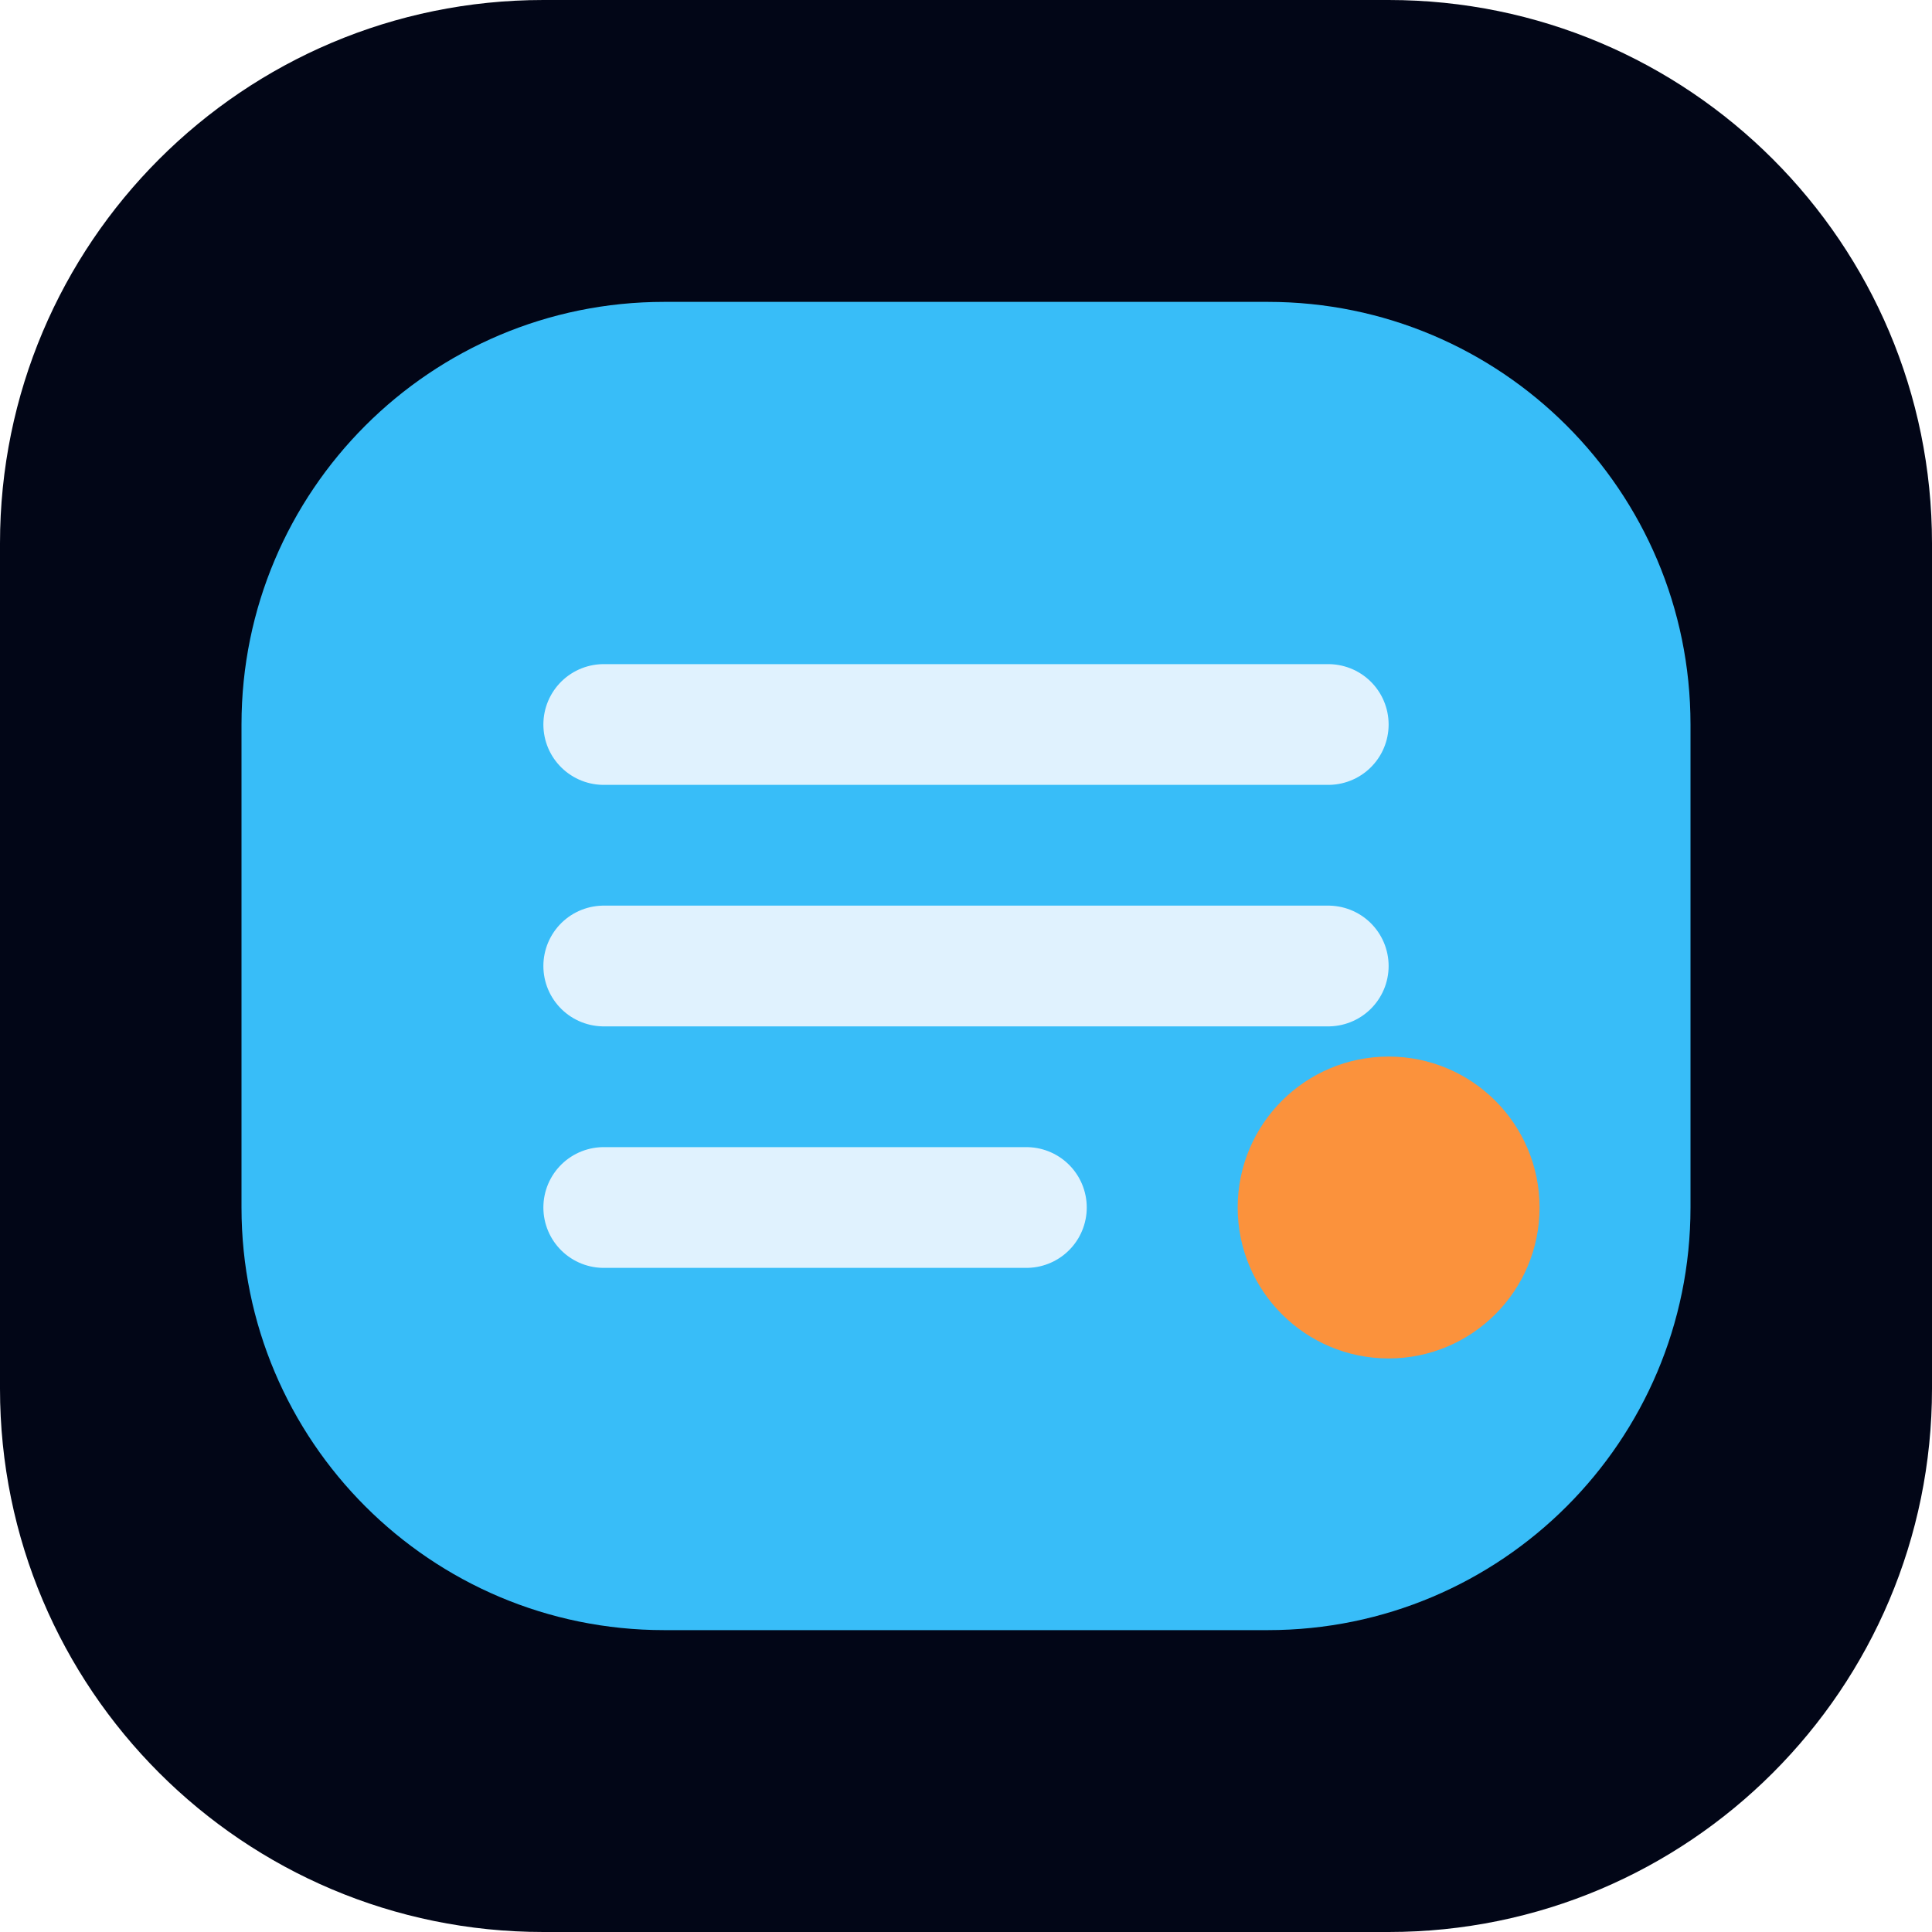
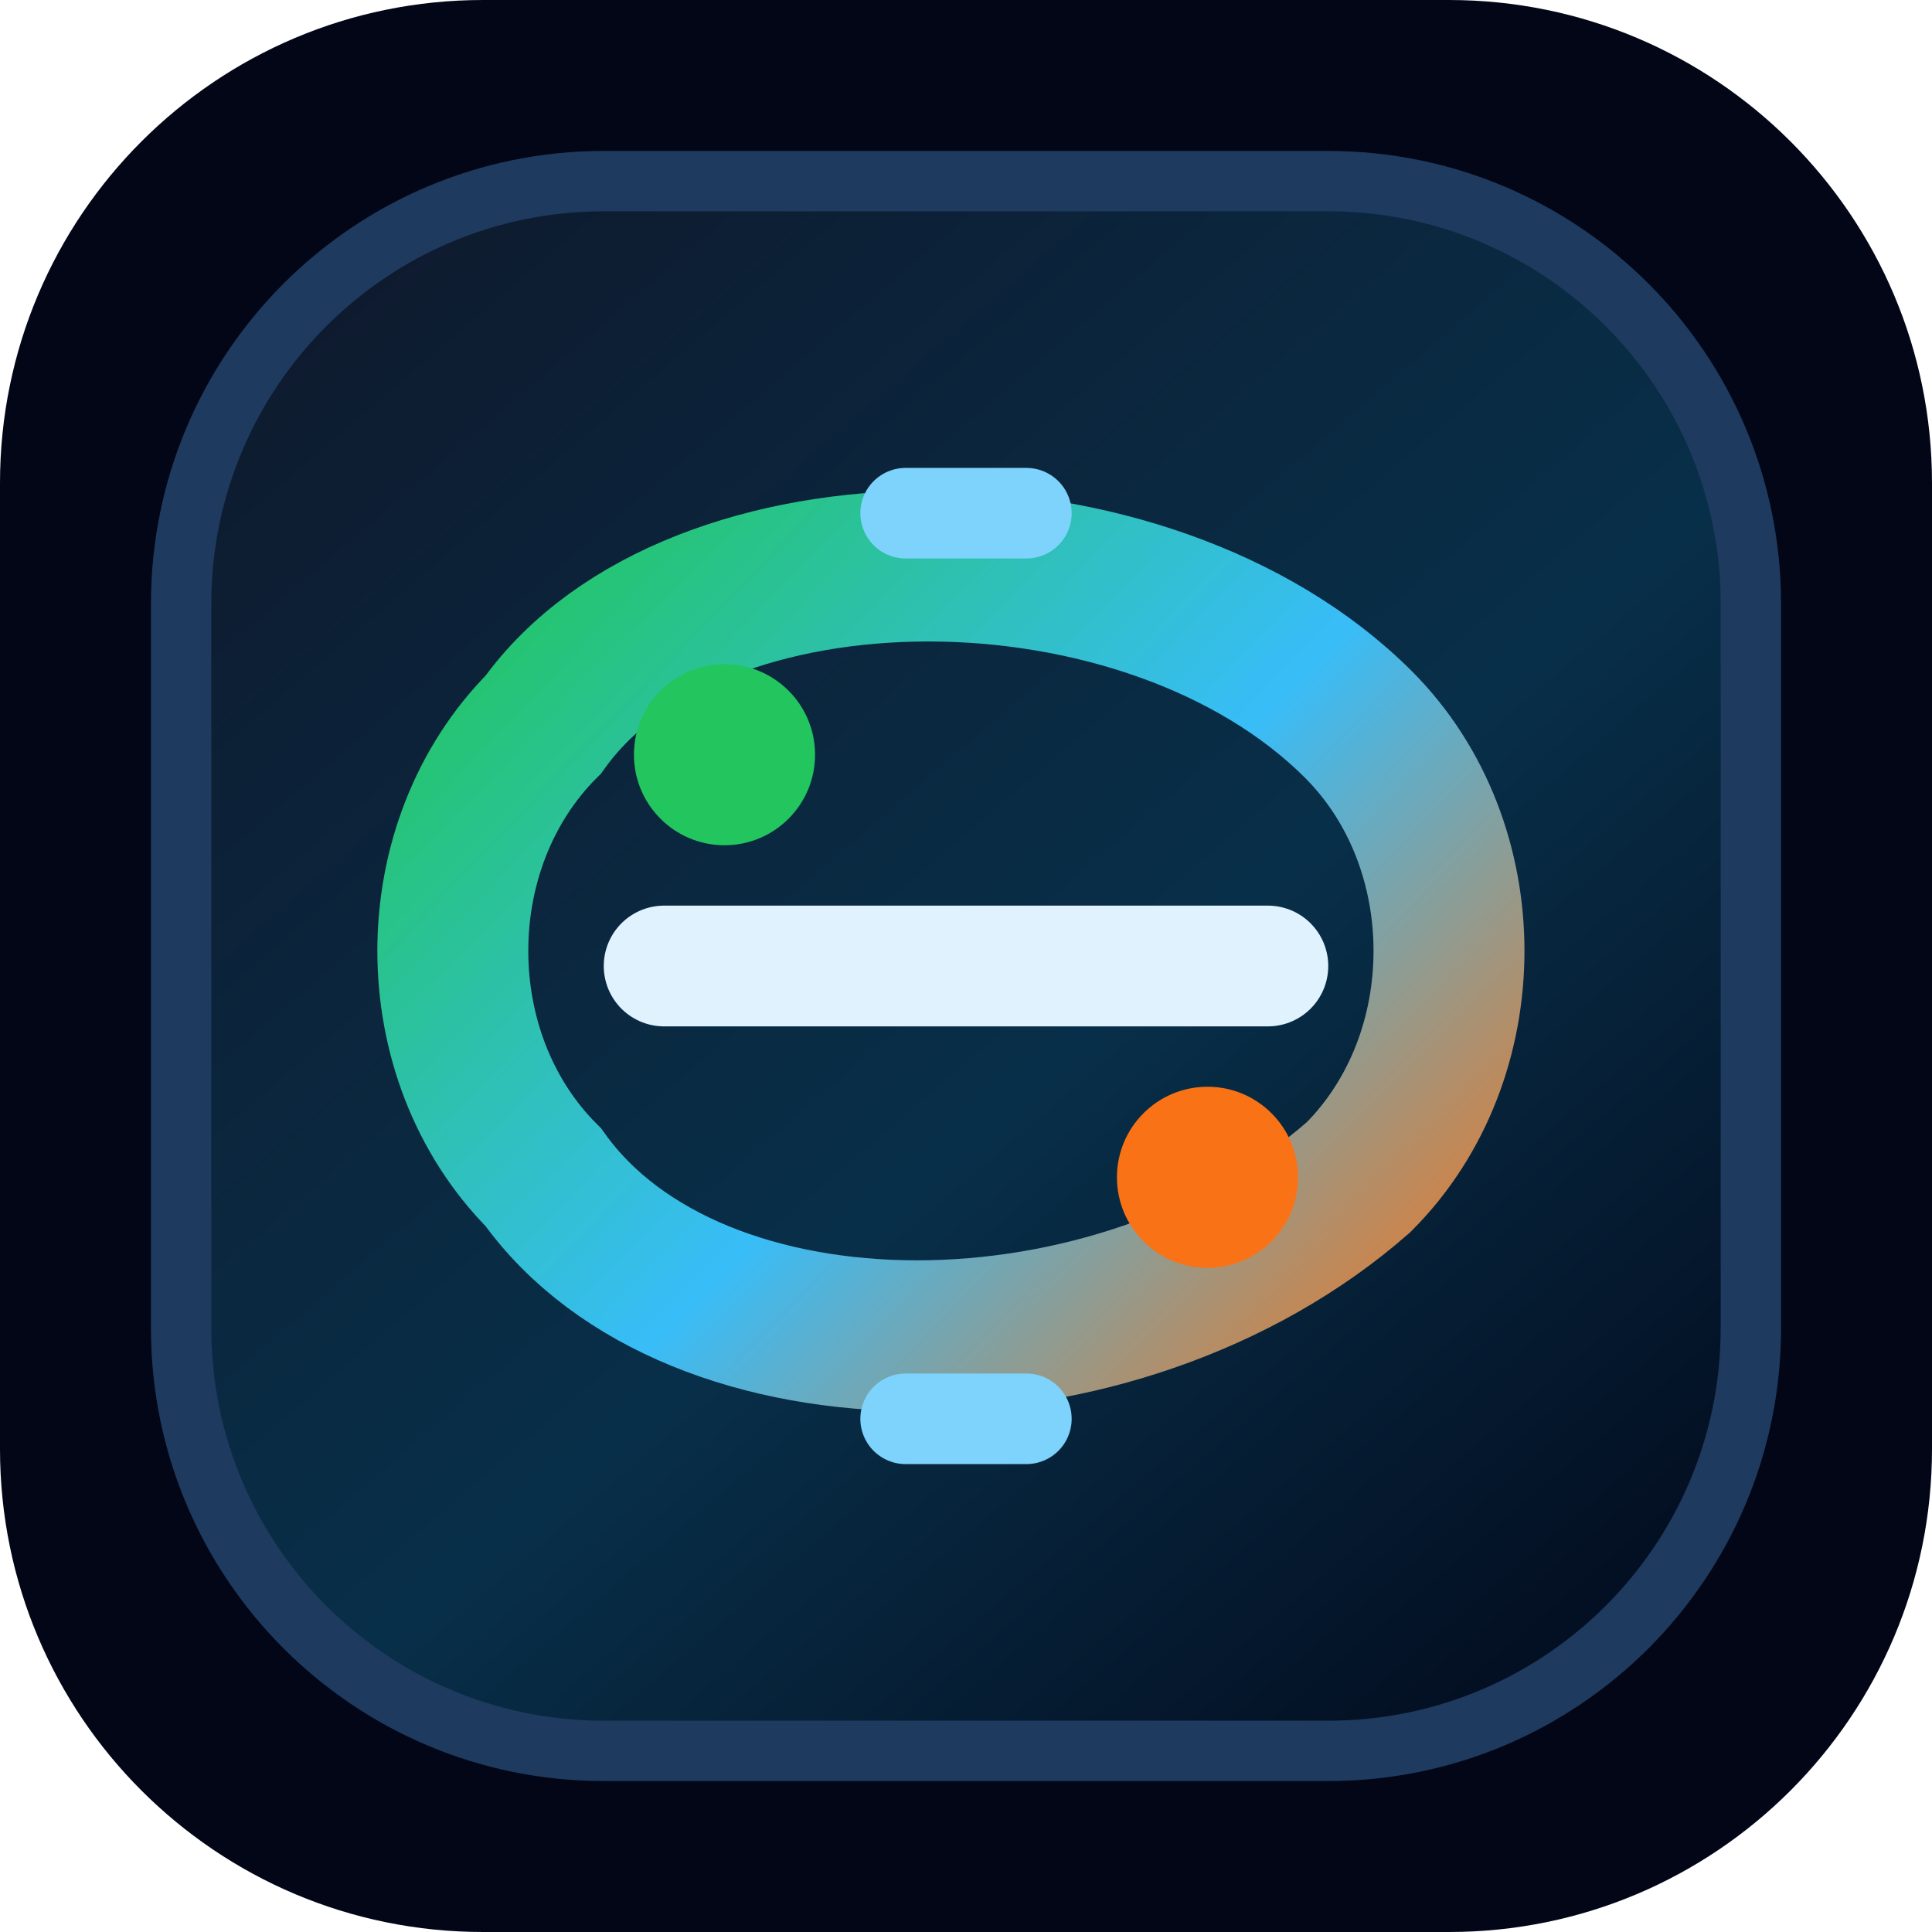
<svg xmlns="http://www.w3.org/2000/svg" viewBox="0 0 64 64">
  <defs>
-     <linearGradient id="g" x1="10" y1="6" x2="56" y2="60">
-       <stop stop-color="#38bdf8" />
-       <stop offset=".58" stop-color="#2563eb" />
+     <linearGradient id="bg" x1="8" y1="4" x2="56" y2="60" gradientUnits="userSpaceOnUse">
+       <stop stop-color="#0f172a" />
+       <stop offset=".56" stop-color="#082f49" />
      <stop offset="1" stop-color="#020617" />
    </linearGradient>
+     <linearGradient id="accent" x1="17" y1="17" x2="48" y2="47" gradientUnits="userSpaceOnUse">
+       <stop stop-color="#22c55e" />
+       <stop offset=".52" stop-color="#38bdf8" />
+       <stop offset="1" stop-color="#f97316" />
+     </linearGradient>
  </defs>
-   <rect width="64" height="64" rx="18" fill="#020617" />
-   <rect x="8" y="10" width="48" height="44" rx="14" fill="url(#g)" />
-   <path d="M20 24h24M20 32h24M20 40h14" stroke="#e0f2fe" stroke-width="4" stroke-linecap="round" />
-   <circle cx="46" cy="40" r="5" fill="#fb923c" />
+   <rect width="64" height="64" rx="16" fill="#020617" />
+   <rect x="6" y="6" width="52" height="52" rx="14" fill="url(#bg)" stroke="#1e3a5f" stroke-width="2" />
+   <path d="M18 39c5 7 19 7 27 0 4-4 4-11 0-15-7-7-22-7-27 0-4 4-4 11 0 15z" fill="none" stroke="url(#accent)" stroke-width="5" stroke-linecap="round" />
+   <path d="M22 32h20" stroke="#e0f2fe" stroke-width="4" stroke-linecap="round" />
+   <circle cx="24" cy="25" r="3" fill="#22c55e" />
+   <circle cx="40" cy="39" r="3" fill="#f97316" />
+   <path d="M30 17h4M30 47h4" stroke="#7dd3fc" stroke-width="3" stroke-linecap="round" />
</svg>
